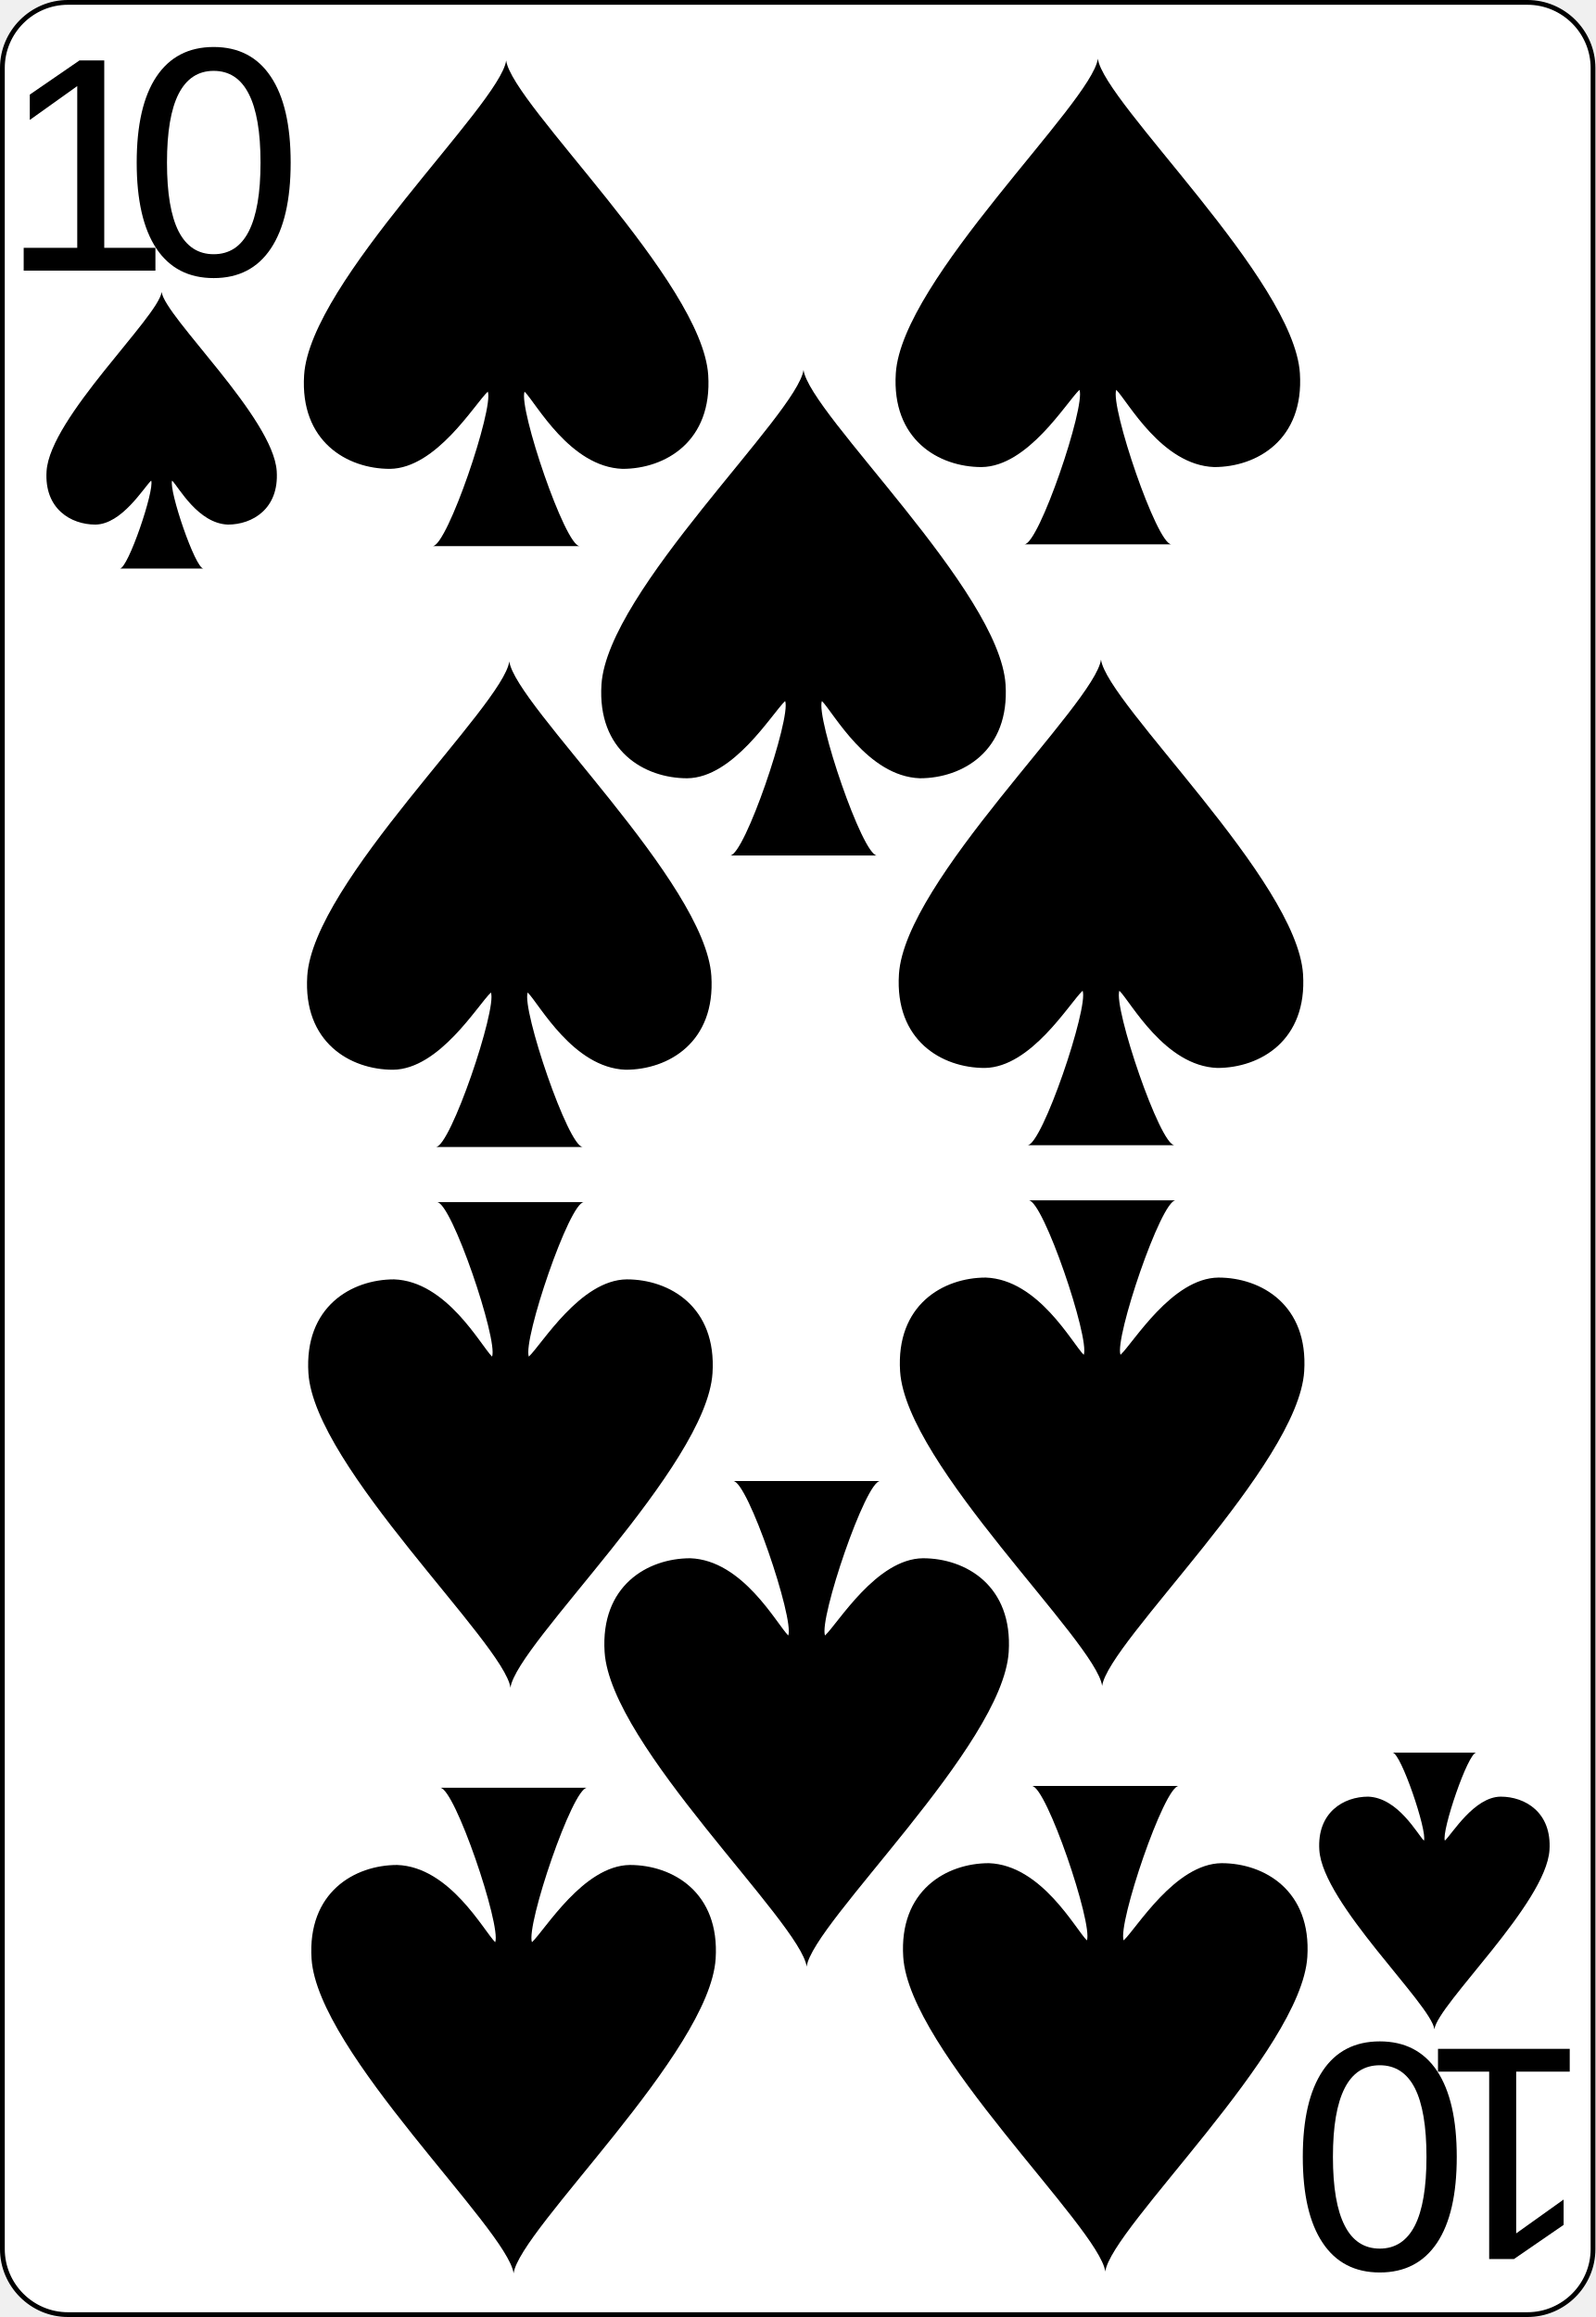
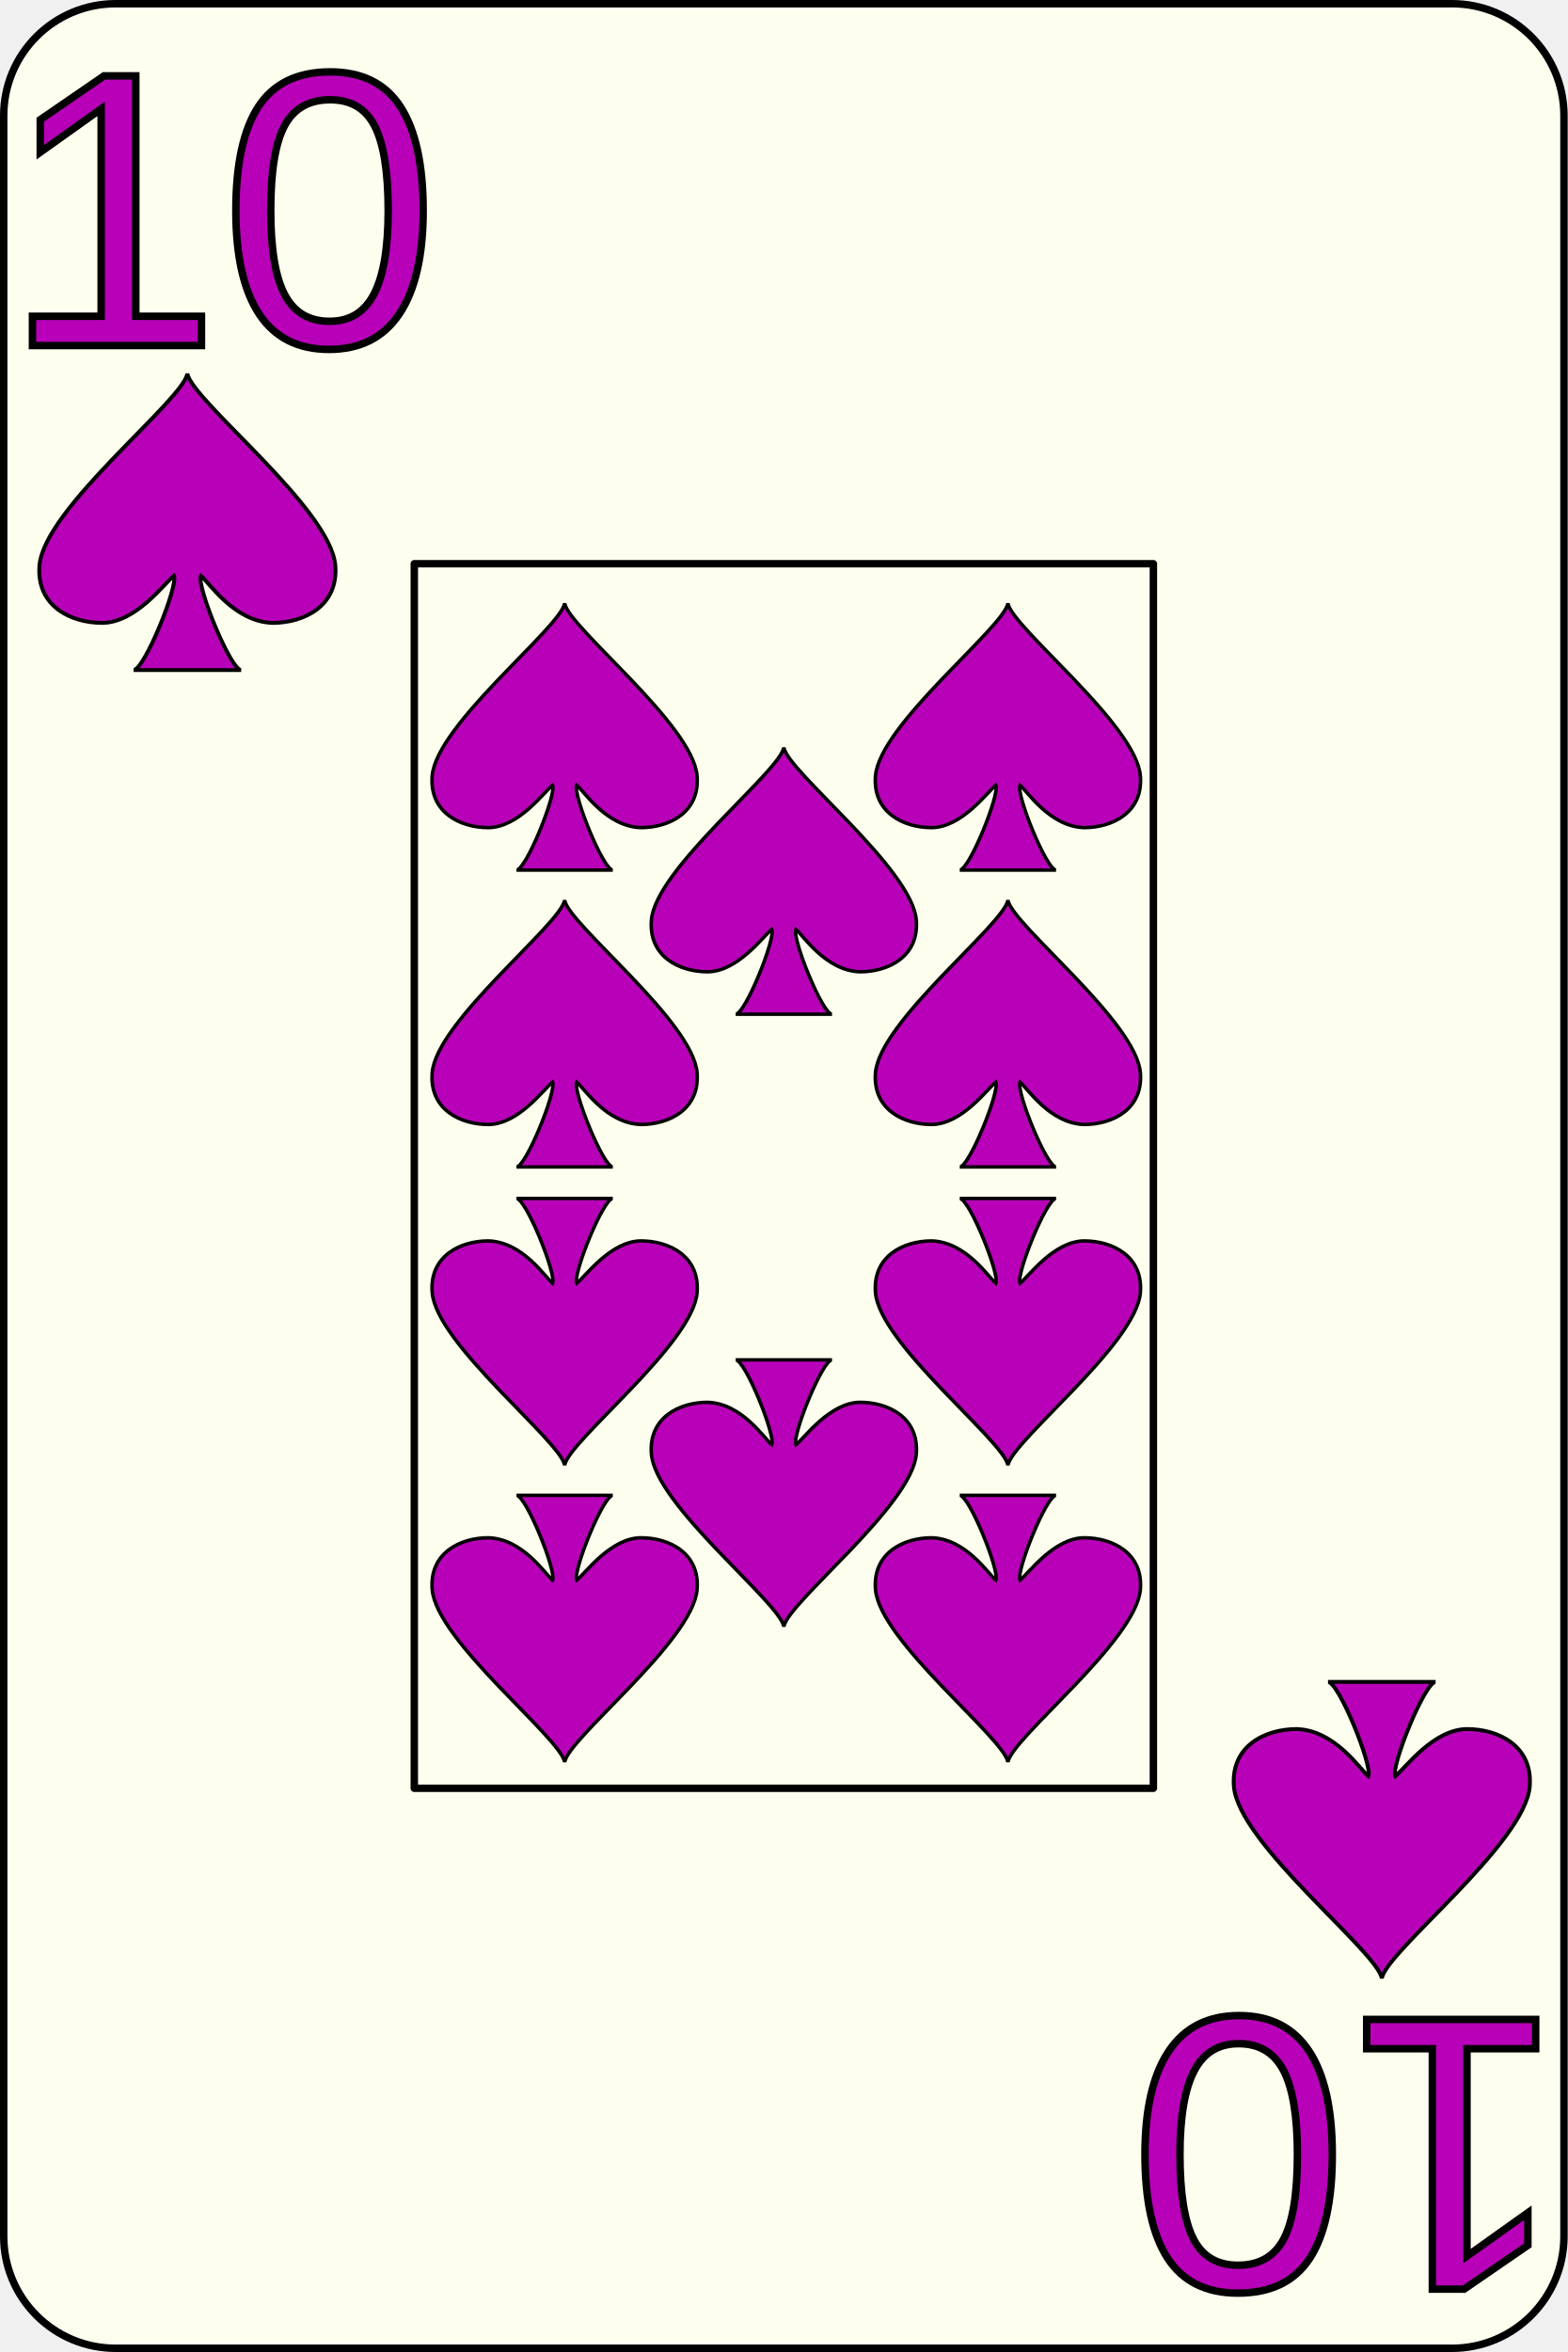
- <svg xmlns="http://www.w3.org/2000/svg" width="167.087pt" height="242.667pt" viewBox="0 0 167.087 242.667" xml:space="preserve" id="svg2" version="1.1">
-   <defs id="defs41" />
-   <g id="Layer_x0020_1" style="fill-rule:nonzero;clip-rule:nonzero;stroke:#000000;stroke-miterlimit:4;">
-     <path style="fill:#FFFFFF;stroke-width:0.5;" d="M166.837,235.548c0,3.777-3.087,6.869-6.871,6.869H7.111c-3.775,0-6.861-3.092-6.861-6.869V7.12C0.25,3.343,3.336,0.25,7.111,0.25h152.855    c3.784,0,6.871,3.093,6.871,6.87v228.428z" id="path5" />
-     <g style="stroke:none;" id="g7">
-       <g id="g9">
- 				
- 			</g>
-     </g>
-     <g id="g15">
- 			
- 		</g>
-     <g id="g19">
- 			
- 		</g>
-     <g style="stroke:none;" id="g23">
-       <g id="g25">
- 				
- 			</g>
-     </g>
-     <g style="stroke:none;" id="g31">
-       <g id="g33">
- 				
- 			</g>
+ <svg xmlns="http://www.w3.org/2000/svg" width="210" height="315" viewBox="0 0 210 315" id="svg8691" version="1.1">
+   <defs id="defs8693" />
+   <g id="layer1" transform="translate(-1890.001,9.890971)">
+     <g id="spade10" transform="translate(0,1.5412712e-4)">
+       <rect style="opacity:1;fill:#fdfeee;fill-opacity:1;stroke:#000000;stroke-width:0.996;stroke-linecap:butt;stroke-linejoin:round;stroke-miterlimit:4;stroke-dasharray:none;stroke-opacity:1" id="rect11105" width="209.004" height="314.004" x="1890.499" y="-9.393" ry="15" rx="15" />
+       <rect style="opacity:1;fill:none;fill-opacity:1;stroke:#000000;stroke-width:0.995;stroke-linecap:butt;stroke-linejoin:round;stroke-miterlimit:4;stroke-dasharray:none;stroke-opacity:1" id="rect11107" width="99.005" height="164.005" x="1945.499" y="65.606" />
+       <path style="fill:#b900b9;fill-opacity:1;stroke:#000000;stroke-width:0.518;stroke-miterlimit:4;stroke-dasharray:none;stroke-opacity:1" d="m 1934.92,65.863 c -0.6,-7.67 -19.216,-22.107 -19.817,-25.719 -0.6,3.609 -19.217,18.046 -19.817,25.719 -0.419,5.422 4.205,7.67 8.409,7.67 4.552,-0.041 8.312,-5.295 9.607,-6.317 0.6,1.354 -3.976,12.633 -5.405,12.633 h 14.414 c -1.429,0 -6.005,-11.28 -5.405,-12.633 1.134,0.938 4.458,6.159 9.61,6.317 4.202,-0.002 8.823,-2.248 8.404,-7.67 z" id="use17082" />
+       <path style="fill:#b900b9;fill-opacity:1;stroke:#000000;stroke-width:0.518;stroke-miterlimit:4;stroke-dasharray:none;stroke-opacity:1" d="m 2055.286,229.348 c 0.6,7.67 19.216,22.107 19.817,25.719 0.6,-3.609 19.217,-18.046 19.817,-25.719 0.419,-5.422 -4.205,-7.67 -8.409,-7.67 -4.552,0.041 -8.312,5.295 -9.607,6.317 -0.6,-1.354 3.976,-12.633 5.405,-12.633 h -14.414 c 1.429,0 6.005,11.28 5.405,12.633 -1.134,-0.938 -4.458,-6.159 -9.61,-6.317 -4.202,0.002 -8.823,2.248 -8.404,7.67 z" id="use17084" />
+       <path style="fill:#b900b9;fill-opacity:1;stroke:#000000;stroke-width:0.465;stroke-miterlimit:4;stroke-dasharray:none;stroke-opacity:1" d="m 1983.383,133.808 c -0.537,-6.902 -17.207,-19.893 -17.745,-23.143 -0.537,3.248 -17.207,16.239 -17.745,23.143 -0.375,4.879 3.765,6.902 7.53,6.902 4.076,-0.037 7.443,-4.765 8.602,-5.684 0.537,1.218 -3.561,11.368 -4.84,11.368 h 12.907 c -1.279,0 -5.377,-10.15 -4.84,-11.368 1.015,0.844 3.992,5.543 8.605,5.684 3.763,-0.002 7.901,-2.023 7.525,-6.902 z" id="use22845" />
+       <path style="fill:#b900b9;fill-opacity:1;stroke:#000000;stroke-width:0.465;stroke-miterlimit:4;stroke-dasharray:none;stroke-opacity:1" d="m 1947.893,163.205 c 0.537,6.902 17.207,19.893 17.745,23.143 0.537,-3.248 17.207,-16.239 17.745,-23.143 0.375,-4.879 -3.765,-6.902 -7.53,-6.902 -4.076,0.037 -7.443,4.765 -8.602,5.684 -0.537,-1.218 3.561,-11.368 4.84,-11.368 h -12.907 c 1.279,0 5.377,10.15 4.84,11.368 -1.015,-0.844 -3.992,-5.543 -8.605,-5.684 -3.763,0.002 -7.901,2.023 -7.525,6.902 z" id="use22847" />
+       <path style="fill:#b900b9;fill-opacity:1;stroke:#000000;stroke-width:0.465;stroke-miterlimit:4;stroke-dasharray:none;stroke-opacity:1" d="m 1947.893,202.963 c 0.537,6.902 17.207,19.893 17.745,23.143 0.537,-3.248 17.207,-16.239 17.745,-23.143 0.375,-4.879 -3.765,-6.902 -7.53,-6.902 -4.076,0.037 -7.443,4.765 -8.602,5.684 -0.537,-1.218 3.561,-11.368 4.84,-11.368 h -12.907 c 1.279,0 5.377,10.15 4.84,11.368 -1.015,-0.844 -3.992,-5.543 -8.605,-5.684 -3.763,0.002 -7.901,2.023 -7.525,6.902 z" id="use22849" />
+       <path style="fill:#b900b9;fill-opacity:1;stroke:#000000;stroke-width:0.465;stroke-miterlimit:4;stroke-dasharray:none;stroke-opacity:1" d="m 2042.762,133.808 c -0.537,-6.902 -17.207,-19.893 -17.745,-23.143 -0.537,3.248 -17.207,16.239 -17.745,23.143 -0.375,4.879 3.765,6.902 7.53,6.902 4.076,-0.037 7.443,-4.765 8.602,-5.684 0.537,1.218 -3.561,11.368 -4.84,11.368 h 12.907 c -1.279,0 -5.377,-10.15 -4.84,-11.368 1.015,0.844 3.992,5.543 8.605,5.684 3.763,-0.002 7.901,-2.023 7.525,-6.902 z" id="use22863" />
+       <path style="fill:#b900b9;fill-opacity:1;stroke:#000000;stroke-width:0.465;stroke-miterlimit:4;stroke-dasharray:none;stroke-opacity:1" d="m 2007.272,163.205 c 0.537,6.902 17.207,19.893 17.745,23.143 0.537,-3.248 17.207,-16.239 17.745,-23.143 0.375,-4.879 -3.765,-6.902 -7.53,-6.902 -4.076,0.037 -7.443,4.765 -8.602,5.684 -0.537,-1.218 3.561,-11.368 4.84,-11.368 h -12.907 c 1.279,0 5.377,10.15 4.84,11.368 -1.015,-0.844 -3.992,-5.543 -8.605,-5.684 -3.763,0.002 -7.901,2.023 -7.525,6.902 z" id="use22865" />
+       <path style="fill:#b900b9;fill-opacity:1;stroke:#000000;stroke-width:0.465;stroke-miterlimit:4;stroke-dasharray:none;stroke-opacity:1" d="m 2007.272,202.963 c 0.537,6.902 17.207,19.893 17.745,23.143 0.537,-3.248 17.207,-16.239 17.745,-23.143 0.375,-4.879 -3.765,-6.902 -7.53,-6.902 -4.076,0.037 -7.443,4.765 -8.602,5.684 -0.537,-1.218 3.561,-11.368 4.84,-11.368 h -12.907 c 1.279,0 5.377,10.15 4.84,11.368 -1.015,-0.844 -3.992,-5.543 -8.605,-5.684 -3.763,0.002 -7.901,2.023 -7.525,6.902 z" id="use22867" />
+       <path style="fill:#b900b9;fill-opacity:1;stroke:#000000;stroke-width:0.465;stroke-miterlimit:4;stroke-dasharray:none;stroke-opacity:1" d="m 1983.383,94.05 c -0.537,-6.902 -17.207,-19.893 -17.745,-23.143 -0.537,3.248 -17.207,16.239 -17.745,23.143 -0.375,4.879 3.765,6.902 7.53,6.902 4.076,-0.037 7.443,-4.765 8.602,-5.684 0.537,1.218 -3.561,11.368 -4.84,11.368 h 12.907 c -1.279,0 -5.377,-10.15 -4.84,-11.368 1.015,0.844 3.992,5.543 8.605,5.684 3.763,-0.002 7.901,-2.023 7.525,-6.902 z" id="use22883" />
+       <path style="fill:#b900b9;fill-opacity:1;stroke:#000000;stroke-width:0.465;stroke-miterlimit:4;stroke-dasharray:none;stroke-opacity:1" d="m 1977.256,184.821 c 0.537,6.902 17.207,19.893 17.745,23.143 0.537,-3.248 17.207,-16.239 17.745,-23.143 0.375,-4.879 -3.765,-6.902 -7.53,-6.902 -4.076,0.037 -7.443,4.765 -8.602,5.684 -0.537,-1.218 3.561,-11.368 4.84,-11.368 h -12.907 c 1.279,0 5.377,10.15 4.84,11.368 -1.015,-0.844 -3.992,-5.543 -8.605,-5.684 -3.763,0.002 -7.901,2.023 -7.525,6.902 z" id="use22885" />
+       <path style="fill:#b900b9;fill-opacity:1;stroke:#000000;stroke-width:0.465;stroke-miterlimit:4;stroke-dasharray:none;stroke-opacity:1" d="m 2042.762,94.05 c -0.537,-6.902 -17.207,-19.893 -17.745,-23.143 -0.537,3.248 -17.207,16.239 -17.745,23.143 -0.375,4.879 3.765,6.902 7.53,6.902 4.076,-0.037 7.443,-4.765 8.602,-5.684 0.537,1.218 -3.561,11.368 -4.84,11.368 h 12.907 c -1.279,0 -5.377,-10.15 -4.84,-11.368 1.015,0.844 3.992,5.543 8.605,5.684 3.763,-0.002 7.901,-2.023 7.525,-6.902 z" id="use22901" />
+       <path style="fill:#b900b9;fill-opacity:1;stroke:#000000;stroke-width:0.465;stroke-miterlimit:4;stroke-dasharray:none;stroke-opacity:1" d="m 2012.746,113.358 c -0.537,-6.902 -17.207,-19.893 -17.745,-23.143 -0.537,3.248 -17.207,16.239 -17.745,23.143 -0.375,4.879 3.765,6.902 7.53,6.902 4.076,-0.037 7.443,-4.765 8.602,-5.684 0.537,1.218 -3.561,11.368 -4.84,11.368 h 12.907 c -1.279,0 -5.377,-10.15 -4.84,-11.368 1.015,0.844 3.992,5.543 8.605,5.684 3.763,-0.002 7.901,-2.023 7.525,-6.902 z" id="use22903" />
+       <text xml:space="preserve" style="color:#000000;font-style:normal;font-variant:normal;font-weight:normal;font-stretch:normal;line-height:0%;font-family:Arial;-inkscape-font-specification:'Arial, Normal';text-indent:0;text-align:start;text-decoration:none;text-decoration-line:none;text-decoration-style:solid;text-decoration-color:#000000;letter-spacing:0px;word-spacing:0px;text-transform:none;writing-mode:lr-tb;direction:ltr;baseline-shift:baseline;text-anchor:start;white-space:normal;clip-rule:nonzero;display:inline;overflow:visible;visibility:visible;opacity:1;isolation:auto;mix-blend-mode:normal;color-interpolation:sRGB;color-interpolation-filters:linearRGB;solid-color:#000000;solid-opacity:1;fill:#b900b9;fill-opacity:1;fill-rule:nonzero;stroke:#000000;stroke-width:1px;stroke-linecap:butt;stroke-linejoin:miter;stroke-miterlimit:4;stroke-dasharray:none;stroke-dashoffset:0;stroke-opacity:1;color-rendering:auto;image-rendering:auto;shape-rendering:auto;text-rendering:auto;enable-background:accumulate" x="1890.349" y="36.392" id="text11200-2">
+         <tspan id="tspan11202-7" x="1890.349" y="36.392" dx="0 -4" style="font-size:52.5px;line-height:1.25">10</tspan>
+       </text>
+       <text transform="scale(-1)" xml:space="preserve" style="color:#000000;font-style:normal;font-variant:normal;font-weight:normal;font-stretch:normal;line-height:0%;font-family:Arial;-inkscape-font-specification:'Arial, Normal';text-indent:0;text-align:start;text-decoration:none;text-decoration-line:none;text-decoration-style:solid;text-decoration-color:#000000;letter-spacing:0px;word-spacing:0px;text-transform:none;writing-mode:lr-tb;direction:ltr;baseline-shift:baseline;text-anchor:start;white-space:normal;clip-rule:nonzero;display:inline;overflow:visible;visibility:visible;opacity:1;isolation:auto;mix-blend-mode:normal;color-interpolation:sRGB;color-interpolation-filters:linearRGB;solid-color:#000000;solid-opacity:1;fill:#b900b9;fill-opacity:1;fill-rule:nonzero;stroke:#000000;stroke-width:1px;stroke-linecap:butt;stroke-linejoin:miter;stroke-miterlimit:4;stroke-dasharray:none;stroke-dashoffset:0;stroke-opacity:1;color-rendering:auto;image-rendering:auto;shape-rendering:auto;text-rendering:auto;enable-background:accumulate" x="-2099.715" y="-260.567" id="text11200-21">
+         <tspan id="tspan11202-9" x="-2099.715" y="-260.567" dx="0 -4" style="font-size:52.5px;line-height:1.25">10</tspan>
+       </text>
    </g>
  </g>
-   <text xml:space="preserve" style="font-size:32px;font-style:normal;font-weight:normal;line-height:125%;letter-spacing:0px;word-spacing:0px;fill:#000000;fill-opacity:1;stroke:none;font-family:Bitstream Vera Sans" x="0.044" y="28.342" id="text3788">
-     <tspan id="tspan3790" x="0.044" y="28.342" style="font-style:normal;font-variant:normal;font-weight:normal;font-stretch:normal;font-family:Arial;-inkscape-font-specification:Arial">1</tspan>
-   </text>
-   <g transform="matrix(1.508595,0,0,1.379325,16.92904,45.0659)" id="layer1-7">
-     <path id="sl" d="M 7.989,3.103 C 7.747,-0.954 0.242,-8.59 0,-10.5 c -0.242,1.909 -7.747,9.545 -7.989,13.603 -0.169,2.868 1.695,4.057 3.39,4.057 1.835,-0.022 3.351,-2.801 3.873,-3.341 0.242,0.716 -1.603,6.682 -2.179,6.682 l 5.811,0 C 2.33,10.501 0.485,4.535 0.727,3.819 1.184,4.315 2.524,7.077 4.601,7.16 6.295,7.159 8.158,5.971 7.989,3.103 z" style="fill:#000000" />
-   </g>
-   <g transform="matrix(2.648679,0,0,2.421718,53.01089,31.766)" id="layer1-7-88">
-     <path id="sl-4" d="M 7.989,3.103 C 7.747,-0.954 0.242,-8.59 0,-10.5 c -0.242,1.909 -7.747,9.545 -7.989,13.603 -0.169,2.868 1.695,4.057 3.39,4.057 1.835,-0.022 3.351,-2.801 3.873,-3.341 0.242,0.716 -1.603,6.682 -2.179,6.682 l 5.811,0 C 2.33,10.501 0.485,4.535 0.727,3.819 1.184,4.315 2.524,7.077 4.601,7.16 6.295,7.159 8.158,5.971 7.989,3.103 z" style="fill:#000000" />
-   </g>
-   <g transform="matrix(-1.508595,0,0,-1.379325,150.2251,198.0441)" id="layer1-7-3">
-     <path id="sl-1" d="M 7.989,3.103 C 7.747,-0.954 0.242,-8.59 0,-10.5 c -0.242,1.909 -7.747,9.545 -7.989,13.603 -0.169,2.868 1.695,4.057 3.39,4.057 1.835,-0.022 3.351,-2.801 3.873,-3.341 0.242,0.716 -1.603,6.682 -2.179,6.682 l 5.811,0 C 2.33,10.501 0.485,4.535 0.727,3.819 1.184,4.315 2.524,7.077 4.601,7.16 6.295,7.159 8.158,5.971 7.989,3.103 z" style="fill:#000000" />
-   </g>
-   <g transform="matrix(2.648679,0,0,2.421718,53.33971,94.6985)" id="layer1-7-88-8">
-     <path id="sl-4-8" d="M 7.989,3.103 C 7.747,-0.954 0.242,-8.59 0,-10.5 c -0.242,1.909 -7.747,9.545 -7.989,13.603 -0.169,2.868 1.695,4.057 3.39,4.057 1.835,-0.022 3.351,-2.801 3.873,-3.341 0.242,0.716 -1.603,6.682 -2.179,6.682 l 5.811,0 C 2.33,10.501 0.485,4.535 0.727,3.819 1.184,4.315 2.524,7.077 4.601,7.16 6.295,7.159 8.158,5.971 7.989,3.103 z" style="fill:#000000" />
-   </g>
-   <g transform="matrix(-2.648679,0,0,-2.421718,53.78926,212.6639)" id="layer1-7-88-4">
-     <path id="sl-4-3" d="M 7.989,3.103 C 7.747,-0.954 0.242,-8.59 0,-10.5 c -0.242,1.909 -7.747,9.545 -7.989,13.603 -0.169,2.868 1.695,4.057 3.39,4.057 1.835,-0.022 3.351,-2.801 3.873,-3.341 0.242,0.716 -1.603,6.682 -2.179,6.682 l 5.811,0 C 2.33,10.501 0.485,4.535 0.727,3.819 1.184,4.315 2.524,7.077 4.601,7.16 6.295,7.159 8.158,5.971 7.989,3.103 z" style="fill:#000000" />
-   </g>
-   <g transform="matrix(-2.648679,0,0,-2.421718,53.46044,151.3314)" id="layer1-7-88-8-1">
-     <path id="sl-4-8-4" d="M 7.989,3.103 C 7.747,-0.954 0.242,-8.59 0,-10.5 c -0.242,1.909 -7.747,9.545 -7.989,13.603 -0.169,2.868 1.695,4.057 3.39,4.057 1.835,-0.022 3.351,-2.801 3.873,-3.341 0.242,0.716 -1.603,6.682 -2.179,6.682 l 5.811,0 C 2.33,10.501 0.485,4.535 0.727,3.819 1.184,4.315 2.524,7.077 4.601,7.16 6.295,7.159 8.158,5.971 7.989,3.103 z" style="fill:#000000" />
-   </g>
-   <g transform="matrix(2.648679,0,0,2.421718,114.9782,31.57803)" id="layer1-7-88-9">
-     <path id="sl-4-2" d="M 7.989,3.103 C 7.747,-0.954 0.242,-8.59 0,-10.5 c -0.242,1.909 -7.747,9.545 -7.989,13.603 -0.169,2.868 1.695,4.057 3.39,4.057 1.835,-0.022 3.351,-2.801 3.873,-3.341 0.242,0.716 -1.603,6.682 -2.179,6.682 l 5.811,0 C 2.33,10.501 0.485,4.535 0.727,3.819 1.184,4.315 2.524,7.077 4.601,7.16 6.295,7.159 8.158,5.971 7.989,3.103 z" style="fill:#000000" />
-   </g>
-   <g transform="matrix(2.648679,0,0,2.421718,115.307,94.51054)" id="layer1-7-88-8-0">
-     <path id="sl-4-8-6" d="M 7.989,3.103 C 7.747,-0.954 0.242,-8.59 0,-10.5 c -0.242,1.909 -7.747,9.545 -7.989,13.603 -0.169,2.868 1.695,4.057 3.39,4.057 1.835,-0.022 3.351,-2.801 3.873,-3.341 0.242,0.716 -1.603,6.682 -2.179,6.682 l 5.811,0 C 2.33,10.501 0.485,4.535 0.727,3.819 1.184,4.315 2.524,7.077 4.601,7.16 6.295,7.159 8.158,5.971 7.989,3.103 z" style="fill:#000000" />
-   </g>
-   <g transform="matrix(-2.648679,0,0,-2.421718,115.7566,212.476)" id="layer1-7-88-4-8">
-     <path id="sl-4-3-9" d="M 7.989,3.103 C 7.747,-0.954 0.242,-8.59 0,-10.5 c -0.242,1.909 -7.747,9.545 -7.989,13.603 -0.169,2.868 1.695,4.057 3.39,4.057 1.835,-0.022 3.351,-2.801 3.873,-3.341 0.242,0.716 -1.603,6.682 -2.179,6.682 l 5.811,0 C 2.33,10.501 0.485,4.535 0.727,3.819 1.184,4.315 2.524,7.077 4.601,7.16 6.295,7.159 8.158,5.971 7.989,3.103 z" style="fill:#000000" />
-   </g>
-   <g transform="matrix(-2.648679,0,0,-2.421718,115.4278,151.1435)" id="layer1-7-88-8-1-2">
-     <path id="sl-4-8-4-6" d="M 7.989,3.103 C 7.747,-0.954 0.242,-8.59 0,-10.5 c -0.242,1.909 -7.747,9.545 -7.989,13.603 -0.169,2.868 1.695,4.057 3.39,4.057 1.835,-0.022 3.351,-2.801 3.873,-3.341 0.242,0.716 -1.603,6.682 -2.179,6.682 l 5.811,0 C 2.33,10.501 0.485,4.535 0.727,3.819 1.184,4.315 2.524,7.077 4.601,7.16 6.295,7.159 8.158,5.971 7.989,3.103 z" style="fill:#000000" />
-   </g>
-   <g transform="matrix(2.648679,0,0,2.421718,84.15214,64.1712)" id="layer1-7-88-6">
-     <path id="sl-4-4" d="M 7.989,3.103 C 7.747,-0.954 0.242,-8.59 0,-10.5 c -0.242,1.909 -7.747,9.545 -7.989,13.603 -0.169,2.868 1.695,4.057 3.39,4.057 1.835,-0.022 3.351,-2.801 3.873,-3.341 0.242,0.716 -1.603,6.682 -2.179,6.682 l 5.811,0 C 2.33,10.501 0.485,4.535 0.727,3.819 1.184,4.315 2.524,7.077 4.601,7.16 6.295,7.159 8.158,5.971 7.989,3.103 z" style="fill:#000000" />
-   </g>
-   <g transform="matrix(-2.648679,0,0,-2.421718,84.48087,180.5402)" id="layer1-7-88-6-6">
-     <path id="sl-4-4-8" d="M 7.989,3.103 C 7.747,-0.954 0.242,-8.59 0,-10.5 c -0.242,1.909 -7.747,9.545 -7.989,13.603 -0.169,2.868 1.695,4.057 3.39,4.057 1.835,-0.022 3.351,-2.801 3.873,-3.341 0.242,0.716 -1.603,6.682 -2.179,6.682 l 5.811,0 C 2.33,10.501 0.485,4.535 0.727,3.819 1.184,4.315 2.524,7.077 4.601,7.16 6.295,7.159 8.158,5.971 7.989,3.103 z" style="fill:#000000" />
-   </g>
-   <text xml:space="preserve" style="font-size:32px;font-style:normal;font-weight:normal;line-height:125%;letter-spacing:0px;word-spacing:0px;fill:#000000;fill-opacity:1;stroke:none;font-family:Bitstream Vera Sans" x="12.206" y="28.671" id="text3038">
-     <tspan id="tspan3040" x="12.206" y="28.671">0</tspan>
-   </text>
-   <text xml:space="preserve" style="font-size:32px;font-style:normal;font-weight:normal;line-height:125%;letter-spacing:0px;word-spacing:0px;fill:#000000;fill-opacity:1;stroke:none;font-family:Bitstream Vera Sans" x="-166.837" y="-214.583" id="text3788-4" transform="scale(-1,-1)">
-     <tspan id="tspan3790-3" x="-166.837" y="-214.583" style="font-style:normal;font-variant:normal;font-weight:normal;font-stretch:normal;font-family:Arial;-inkscape-font-specification:Arial">1</tspan>
-   </text>
-   <text xml:space="preserve" style="font-size:32px;font-style:normal;font-weight:normal;line-height:125%;letter-spacing:0px;word-spacing:0px;fill:#000000;fill-opacity:1;stroke:none;font-family:Bitstream Vera Sans" x="-154.674" y="-214.254" id="text3038-1" transform="scale(-1,-1)">
-     <tspan id="tspan3040-4" x="-154.674" y="-214.254">0</tspan>
-   </text>
</svg>
